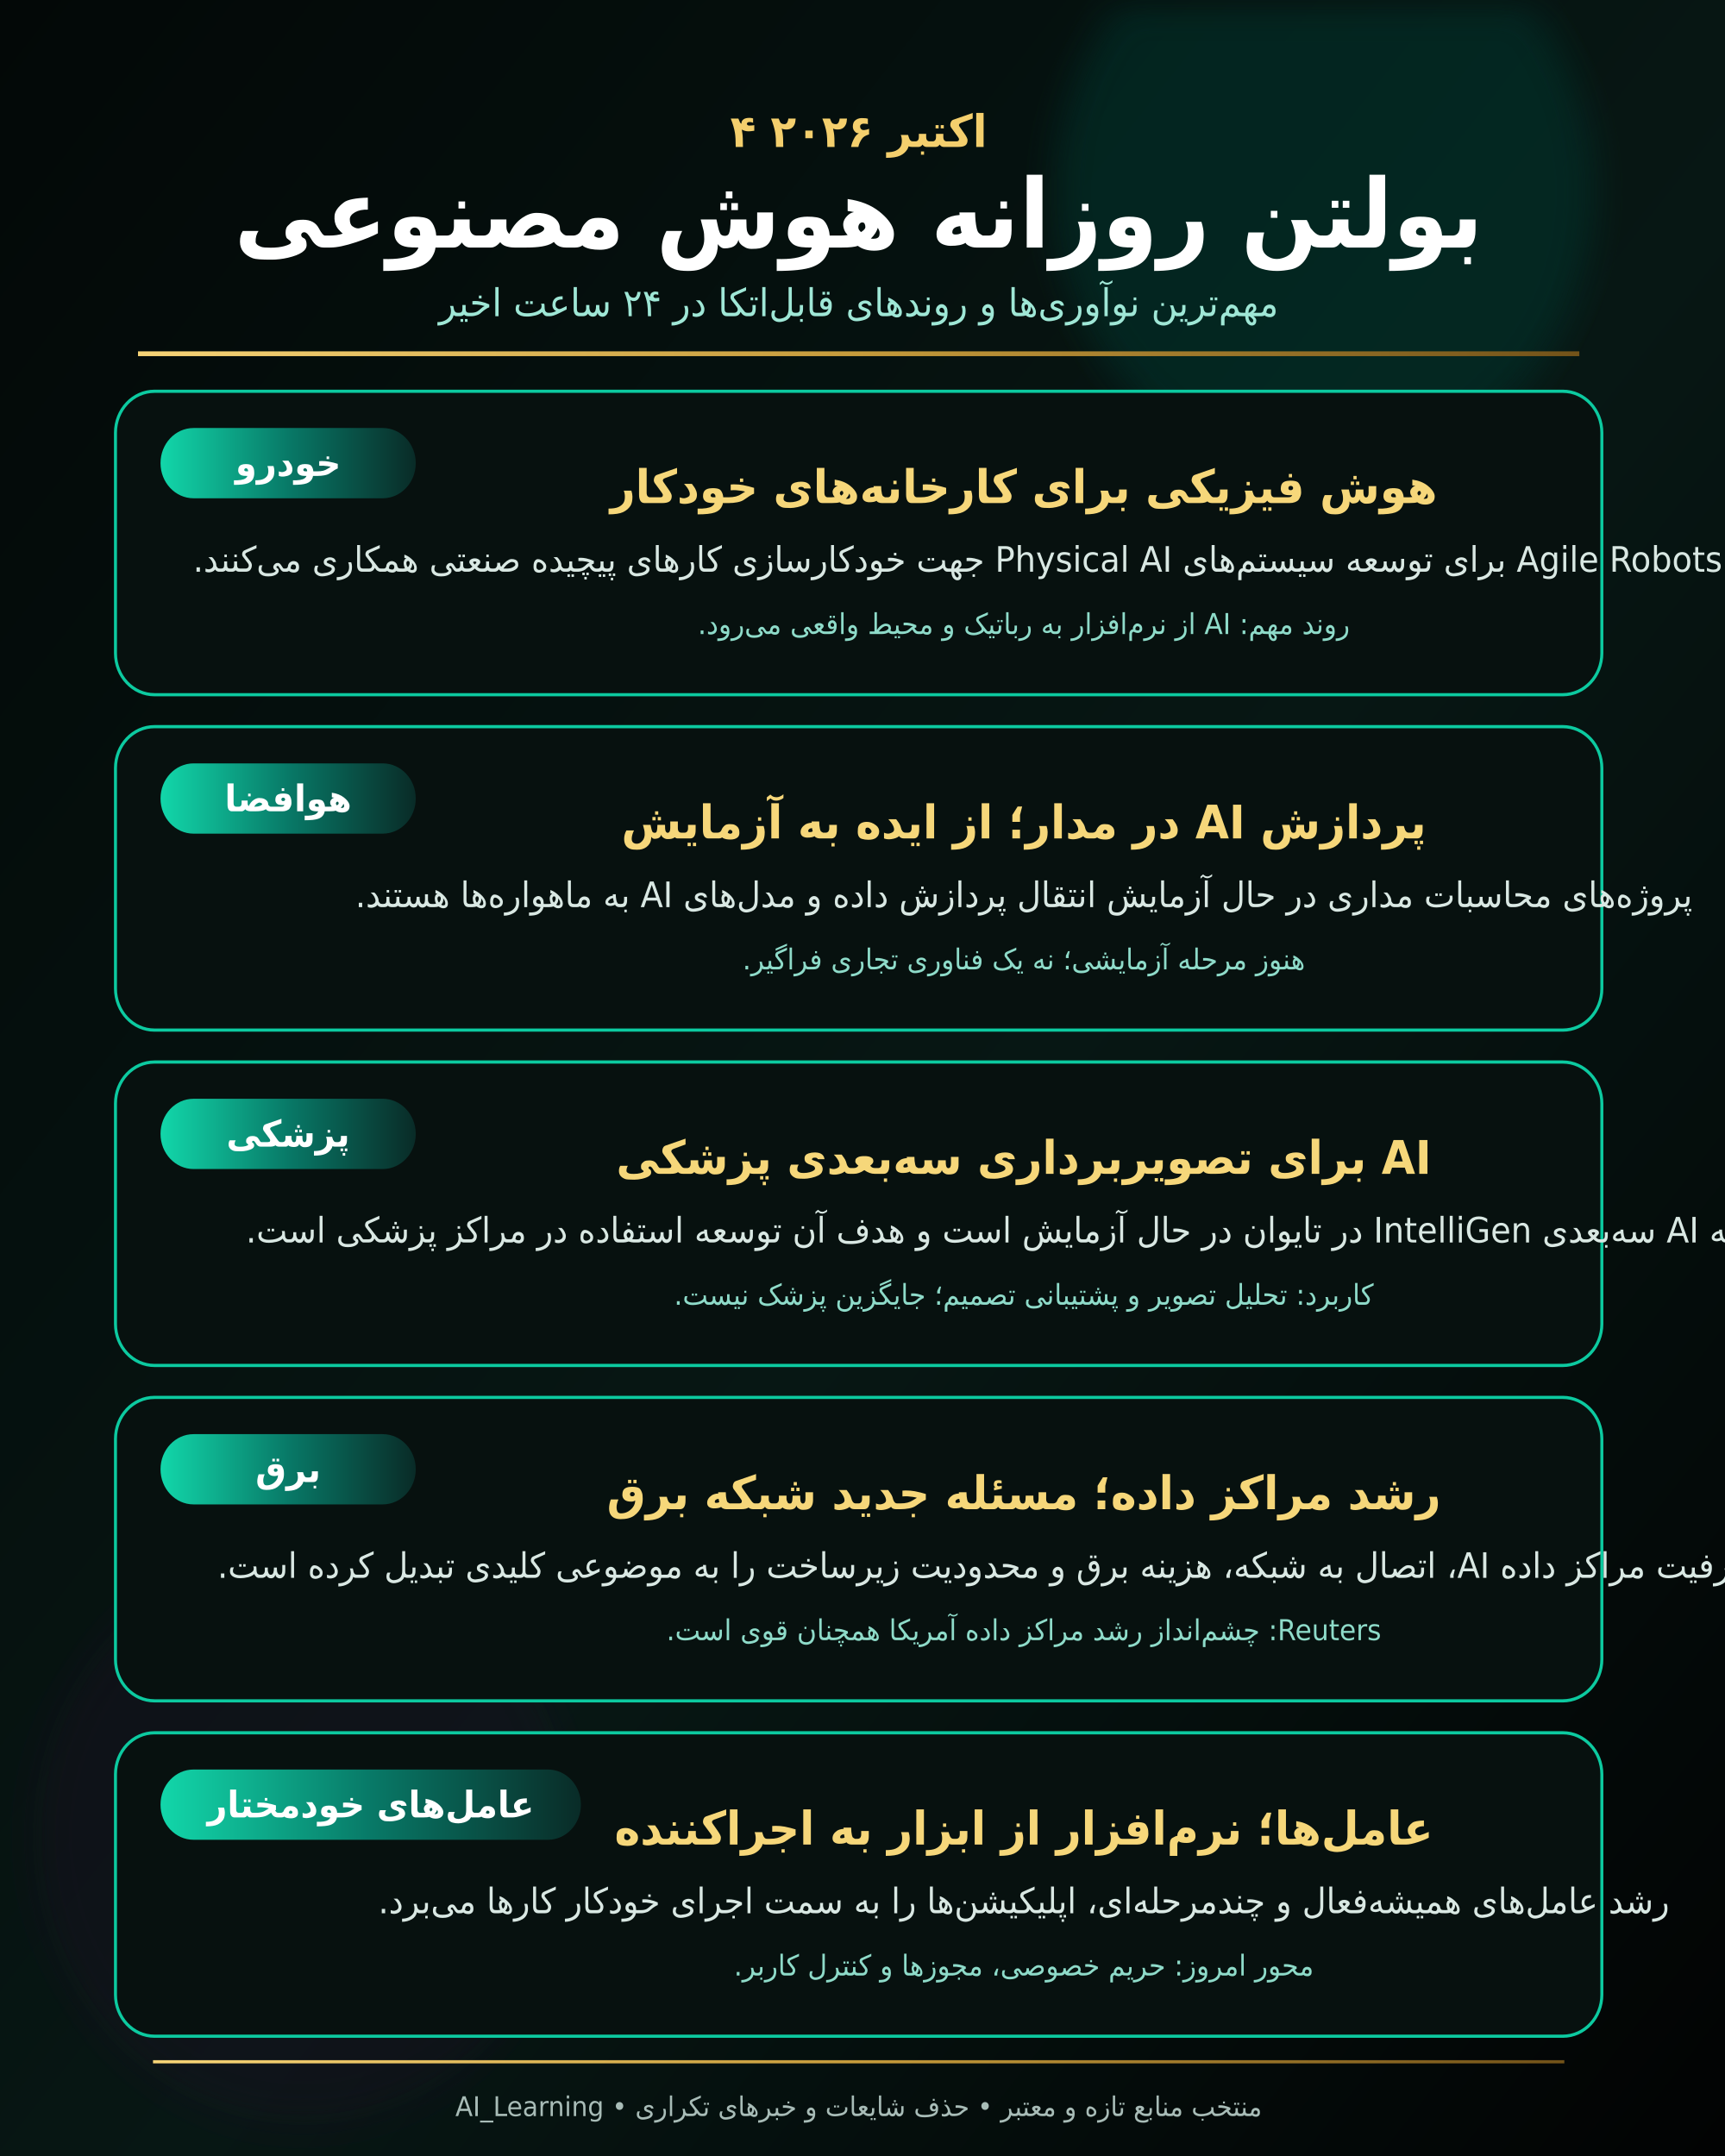
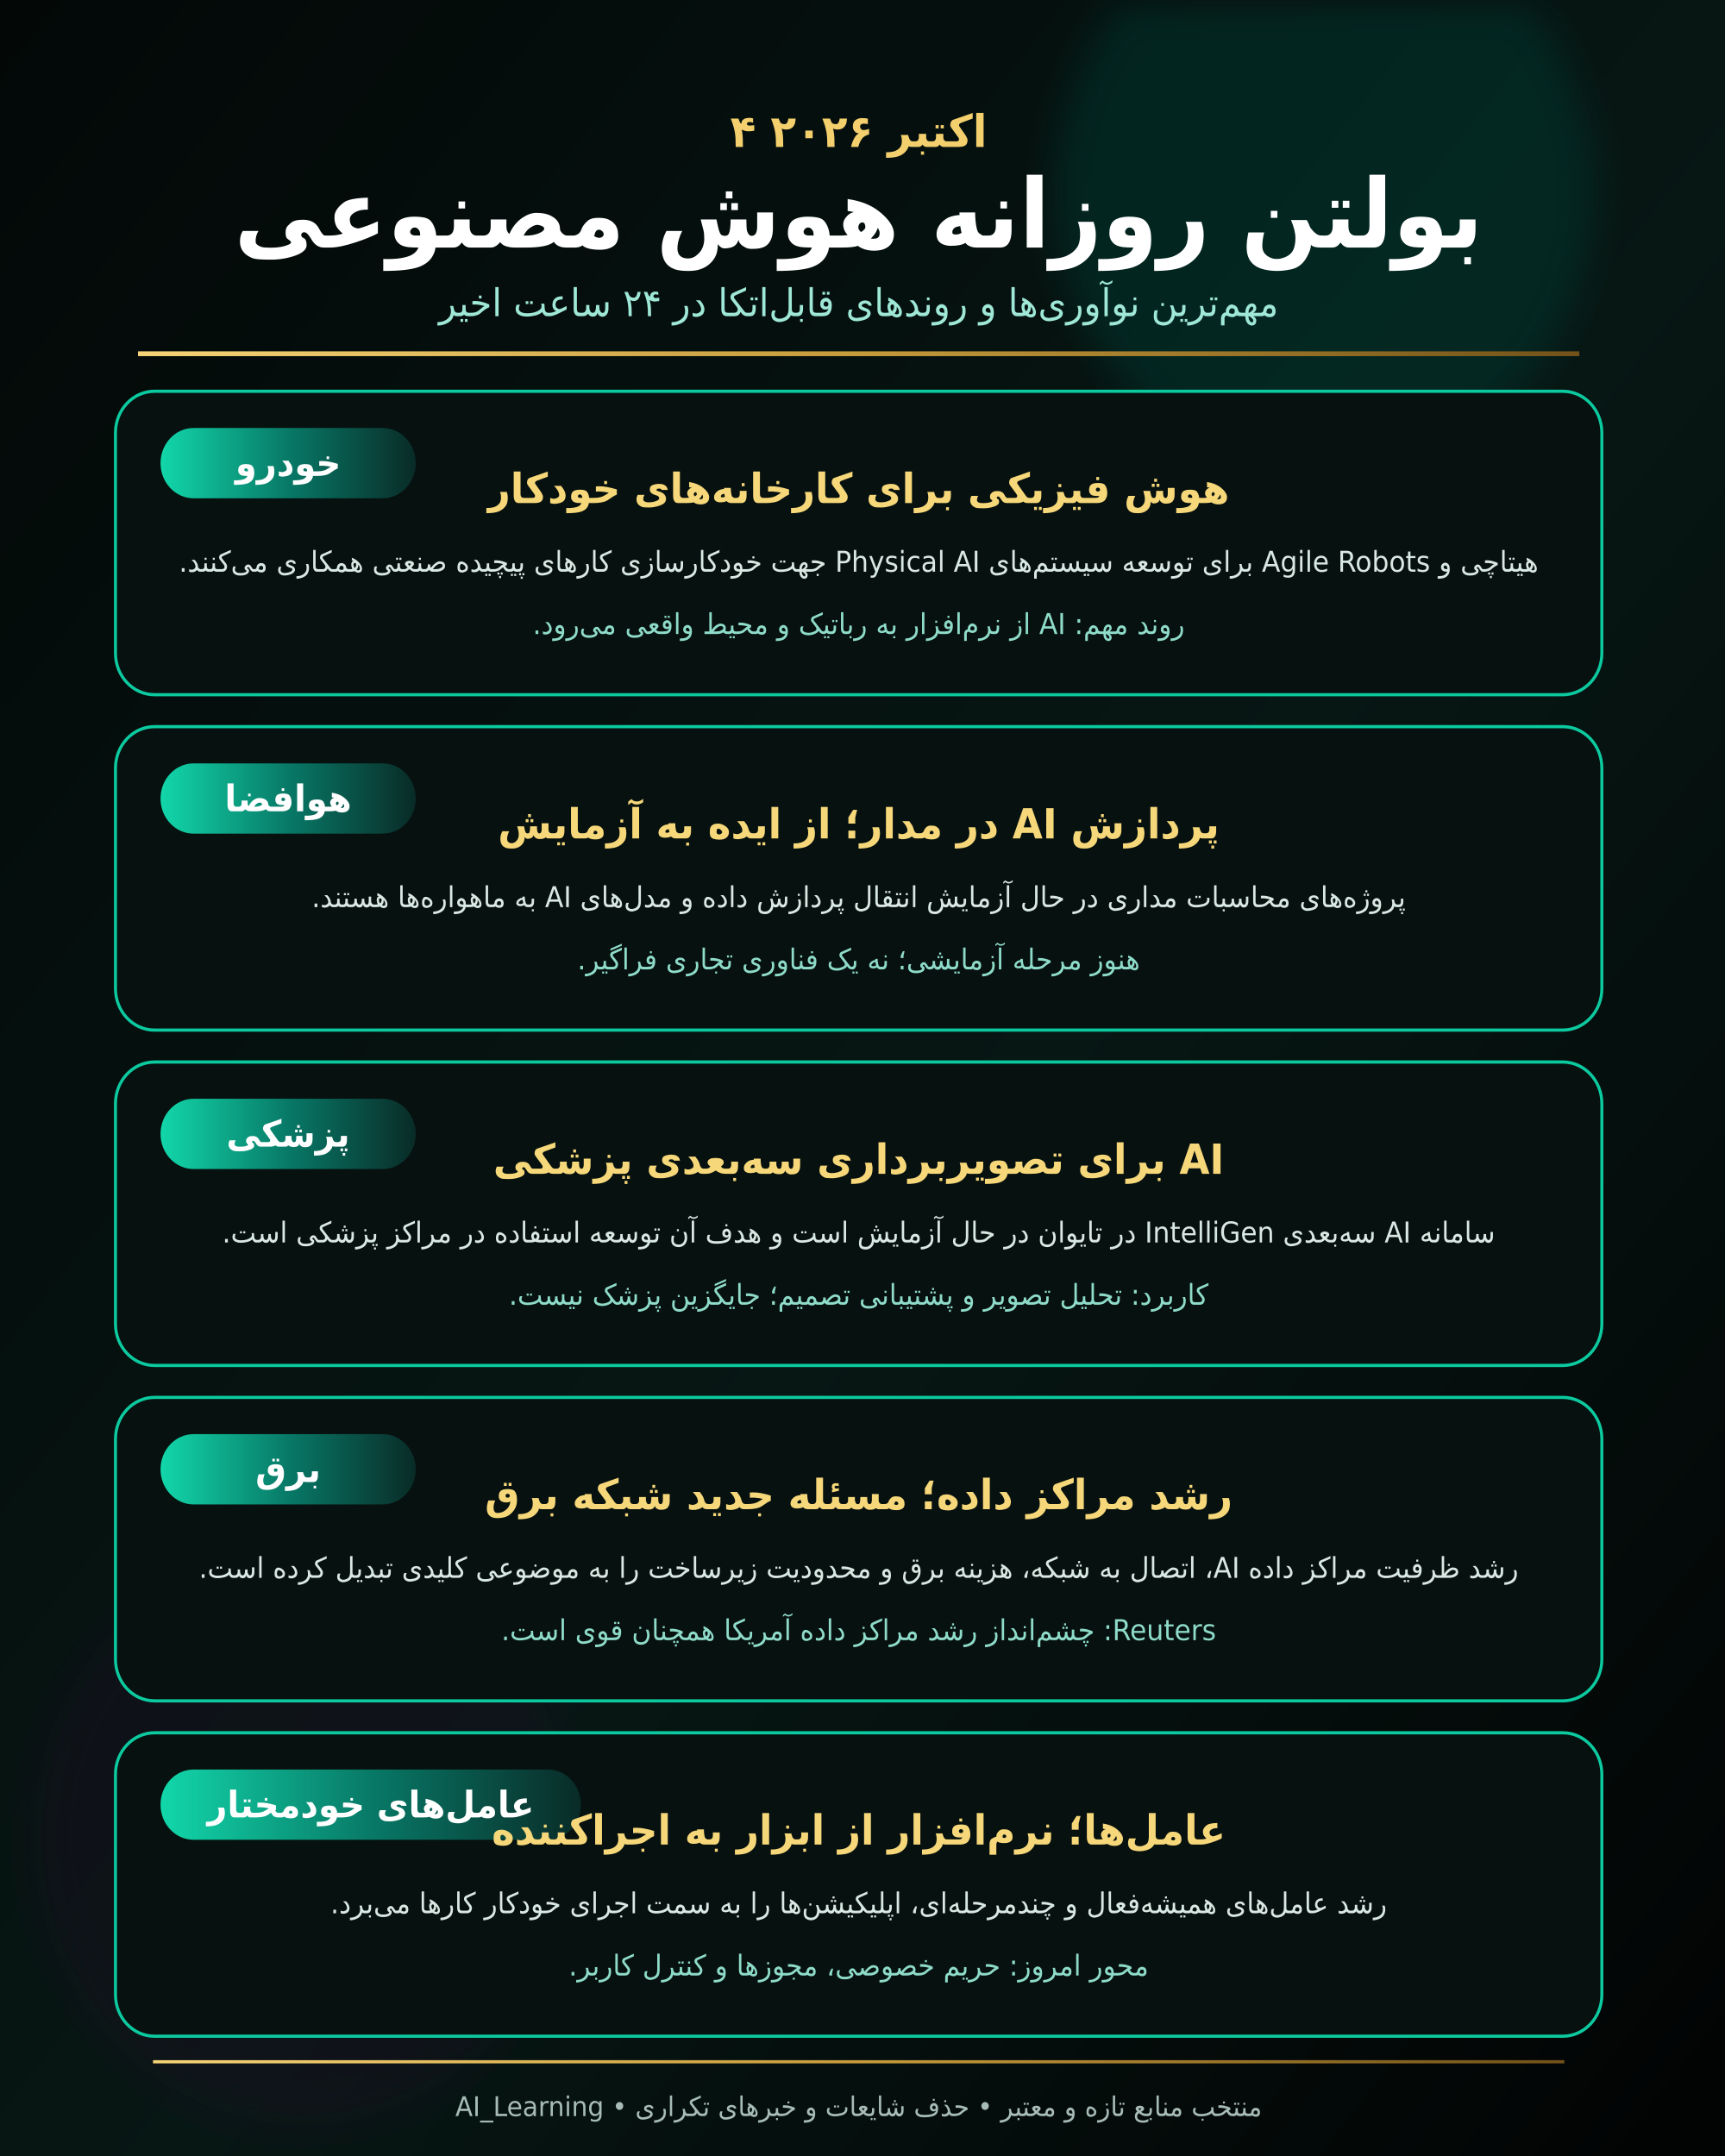
<svg xmlns="http://www.w3.org/2000/svg" width="1080" height="1350" viewBox="0 0 1080 1350">
  <defs>
    <linearGradient id="bg" x1="0" y1="0" x2="1" y2="1">
      <stop stop-color="#030807" />
      <stop offset=".55" stop-color="#071714" />
      <stop offset="1" stop-color="#020303" />
    </linearGradient>
    <linearGradient id="g" x1="0" y1="0" x2="1" y2="0">
      <stop stop-color="#12d7aa" />
      <stop offset=".5" stop-color="#087967" />
      <stop offset="1" stop-color="#092b27" />
    </linearGradient>
    <linearGradient id="gold">
      <stop stop-color="#f7d477" />
      <stop offset=".5" stop-color="#c69b3b" />
      <stop offset="1" stop-color="#725219" />
    </linearGradient>
    <filter id="glow">
      <feGaussianBlur stdDeviation="12" />
    </filter>
  </defs>
  <rect width="1080" height="1350" fill="url(#bg)" />
  <g transform="translate(30 0) scale(0.94 1)">
    <circle cx="850" cy="120" r="180" fill="#063a31" opacity=".45" filter="url(#glow)" />
    <circle cx="170" cy="1150" r="180" fill="#25102b" opacity=".25" filter="url(#glow)" />
    <text x="540" y="92" text-anchor="middle" fill="#f4cf6d" font-family="DejaVu Sans, sans-serif" font-size="28" font-weight="700">۴ اکتبر ۲۰۲۶</text>
    <text x="540" y="155" text-anchor="middle" fill="#fff" font-family="DejaVu Sans, sans-serif" font-size="60" font-weight="700">بولتن روزانه هوش مصنوعی</text>
    <text x="540" y="198" text-anchor="middle" fill="#9fe7d6" font-family="DejaVu Sans, sans-serif" font-size="24">مهم‌ترین نوآوری‌ها و روندهای قابل‌اتکا در ۲۴ ساعت اخیر</text>
    <rect x="60" y="220" width="960" height="3" fill="url(#gold)" />
    <g font-family="DejaVu Sans, sans-serif" direction="rtl">
      <g>
        <rect x="45" y="245" width="990" height="190" rx="26" fill="#07110f" stroke="#0ccaa0" stroke-width="2" />
        <rect x="75" y="268" width="170" height="44" rx="22" fill="url(#g)" />
        <text x="160" y="298" text-anchor="middle" fill="#fff" font-size="23" font-weight="700">خودرو</text>
-         <text x="650" y="315" text-anchor="middle" fill="#f6d77a" font-size="29" font-weight="700">هوش فیزیکی برای کارخانه‌های خودکار</text>
-         <text x="650" y="358" text-anchor="middle" fill="#d9e8e3" font-size="22">هیتاچی و Agile Robots برای توسعه سیستم‌های Physical AI جهت خودکارسازی کارهای پیچیده صنعتی همکاری می‌کنند.</text>
-         <text x="650" y="397" text-anchor="middle" fill="#8edbc9" font-size="18">روند مهم: AI از نرم‌افزار به رباتیک و محیط واقعی می‌رود.</text>
+         <text x="540" y="315" text-anchor="middle" fill="#f6d77a" font-size="26" font-weight="700">هوش فیزیکی برای کارخانه‌های خودکار</text>
+         <text x="540" y="358" text-anchor="middle" fill="#d9e8e3" font-size="18">هیتاچی و Agile Robots برای توسعه سیستم‌های Physical AI جهت خودکارسازی کارهای پیچیده صنعتی همکاری می‌کنند.</text>
+         <text x="540" y="397" text-anchor="middle" fill="#8edbc9" font-size="18">روند مهم: AI از نرم‌افزار به رباتیک و محیط واقعی می‌رود.</text>
      </g>
      <g>
        <rect x="45" y="455" width="990" height="190" rx="26" fill="#07110f" stroke="#0ccaa0" stroke-width="2" />
        <rect x="75" y="478" width="170" height="44" rx="22" fill="url(#g)" />
        <text x="160" y="508" text-anchor="middle" fill="#fff" font-size="23" font-weight="700">هوافضا</text>
-         <text x="650" y="525" text-anchor="middle" fill="#f6d77a" font-size="29" font-weight="700">پردازش AI در مدار؛ از ایده به آزمایش</text>
-         <text x="650" y="568" text-anchor="middle" fill="#d9e8e3" font-size="22">پروژه‌های محاسبات مداری در حال آزمایش انتقال پردازش داده و مدل‌های AI به ماهواره‌ها هستند.</text>
-         <text x="650" y="607" text-anchor="middle" fill="#8edbc9" font-size="18">هنوز مرحله آزمایشی؛ نه یک فناوری تجاری فراگیر.</text>
+         <text x="540" y="525" text-anchor="middle" fill="#f6d77a" font-size="26" font-weight="700">پردازش AI در مدار؛ از ایده به آزمایش</text>
+         <text x="540" y="568" text-anchor="middle" fill="#d9e8e3" font-size="18">پروژه‌های محاسبات مداری در حال آزمایش انتقال پردازش داده و مدل‌های AI به ماهواره‌ها هستند.</text>
+         <text x="540" y="607" text-anchor="middle" fill="#8edbc9" font-size="18">هنوز مرحله آزمایشی؛ نه یک فناوری تجاری فراگیر.</text>
      </g>
      <g>
        <rect x="45" y="665" width="990" height="190" rx="26" fill="#07110f" stroke="#0ccaa0" stroke-width="2" />
        <rect x="75" y="688" width="170" height="44" rx="22" fill="url(#g)" />
        <text x="160" y="718" text-anchor="middle" fill="#fff" font-size="23" font-weight="700">پزشکی</text>
-         <text x="650" y="735" text-anchor="middle" fill="#f6d77a" font-size="29" font-weight="700">AI برای تصویر‌برداری سه‌بعدی پزشکی</text>
-         <text x="650" y="778" text-anchor="middle" fill="#d9e8e3" font-size="22">سامانه AI سه‌بعدی IntelliGen در تایوان در حال آزمایش است و هدف آن توسعه استفاده در مراکز پزشکی است.</text>
-         <text x="650" y="817" text-anchor="middle" fill="#8edbc9" font-size="18">کاربرد: تحلیل تصویر و پشتیبانی تصمیم؛ جایگزین پزشک نیست.</text>
+         <text x="540" y="735" text-anchor="middle" fill="#f6d77a" font-size="26" font-weight="700">AI برای تصویر‌برداری سه‌بعدی پزشکی</text>
+         <text x="540" y="778" text-anchor="middle" fill="#d9e8e3" font-size="18">سامانه AI سه‌بعدی IntelliGen در تایوان در حال آزمایش است و هدف آن توسعه استفاده در مراکز پزشکی است.</text>
+         <text x="540" y="817" text-anchor="middle" fill="#8edbc9" font-size="18">کاربرد: تحلیل تصویر و پشتیبانی تصمیم؛ جایگزین پزشک نیست.</text>
      </g>
      <g>
        <rect x="45" y="875" width="990" height="190" rx="26" fill="#07110f" stroke="#0ccaa0" stroke-width="2" />
        <rect x="75" y="898" width="170" height="44" rx="22" fill="url(#g)" />
        <text x="160" y="928" text-anchor="middle" fill="#fff" font-size="23" font-weight="700">برق</text>
-         <text x="650" y="945" text-anchor="middle" fill="#f6d77a" font-size="29" font-weight="700">رشد مراکز داده؛ مسئله جدید شبکه برق</text>
-         <text x="650" y="988" text-anchor="middle" fill="#d9e8e3" font-size="22">رشد ظرفیت مراکز داده AI، اتصال به شبکه، هزینه برق و محدودیت زیرساخت را به موضوعی کلیدی تبدیل کرده است.</text>
-         <text x="650" y="1027" text-anchor="middle" fill="#8edbc9" font-size="18">Reuters: چشم‌انداز رشد مراکز داده آمریکا همچنان قوی است.</text>
+         <text x="540" y="945" text-anchor="middle" fill="#f6d77a" font-size="26" font-weight="700">رشد مراکز داده؛ مسئله جدید شبکه برق</text>
+         <text x="540" y="988" text-anchor="middle" fill="#d9e8e3" font-size="18">رشد ظرفیت مراکز داده AI، اتصال به شبکه، هزینه برق و محدودیت زیرساخت را به موضوعی کلیدی تبدیل کرده است.</text>
+         <text x="540" y="1027" text-anchor="middle" fill="#8edbc9" font-size="18">Reuters: چشم‌انداز رشد مراکز داده آمریکا همچنان قوی است.</text>
      </g>
      <g>
        <rect x="45" y="1085" width="990" height="190" rx="26" fill="#07110f" stroke="#0ccaa0" stroke-width="2" />
        <rect x="75" y="1108" width="280" height="44" rx="22" fill="url(#g)" />
        <text x="215" y="1138" text-anchor="middle" fill="#fff" font-size="23" font-weight="700">عامل‌های خودمختار</text>
-         <text x="650" y="1155" text-anchor="middle" fill="#f6d77a" font-size="29" font-weight="700">عامل‌ها؛ نرم‌افزار از ابزار به اجراکننده</text>
-         <text x="650" y="1198" text-anchor="middle" fill="#d9e8e3" font-size="22">رشد عامل‌های همیشه‌فعال و چندمرحله‌ای، اپلیکیشن‌ها را به سمت اجرای خودکار کارها می‌برد.</text>
-         <text x="650" y="1237" text-anchor="middle" fill="#8edbc9" font-size="18">محور امروز: حریم خصوصی، مجوزها و کنترل کاربر.</text>
+         <text x="540" y="1155" text-anchor="middle" fill="#f6d77a" font-size="26" font-weight="700">عامل‌ها؛ نرم‌افزار از ابزار به اجراکننده</text>
+         <text x="540" y="1198" text-anchor="middle" fill="#d9e8e3" font-size="18">رشد عامل‌های همیشه‌فعال و چندمرحله‌ای، اپلیکیشن‌ها را به سمت اجرای خودکار کارها می‌برد.</text>
+         <text x="540" y="1237" text-anchor="middle" fill="#8edbc9" font-size="18">محور امروز: حریم خصوصی، مجوزها و کنترل کاربر.</text>
      </g>
    </g>
    <rect x="70" y="1290" width="940" height="2" fill="url(#gold)" />
    <text x="540" y="1325" text-anchor="middle" fill="#a8bcb7" font-family="DejaVu Sans, sans-serif" font-size="17" direction="rtl">منتخب منابع تازه و معتبر • حذف شایعات و خبرهای تکراری • AI_Learning</text>
  </g>
</svg>
